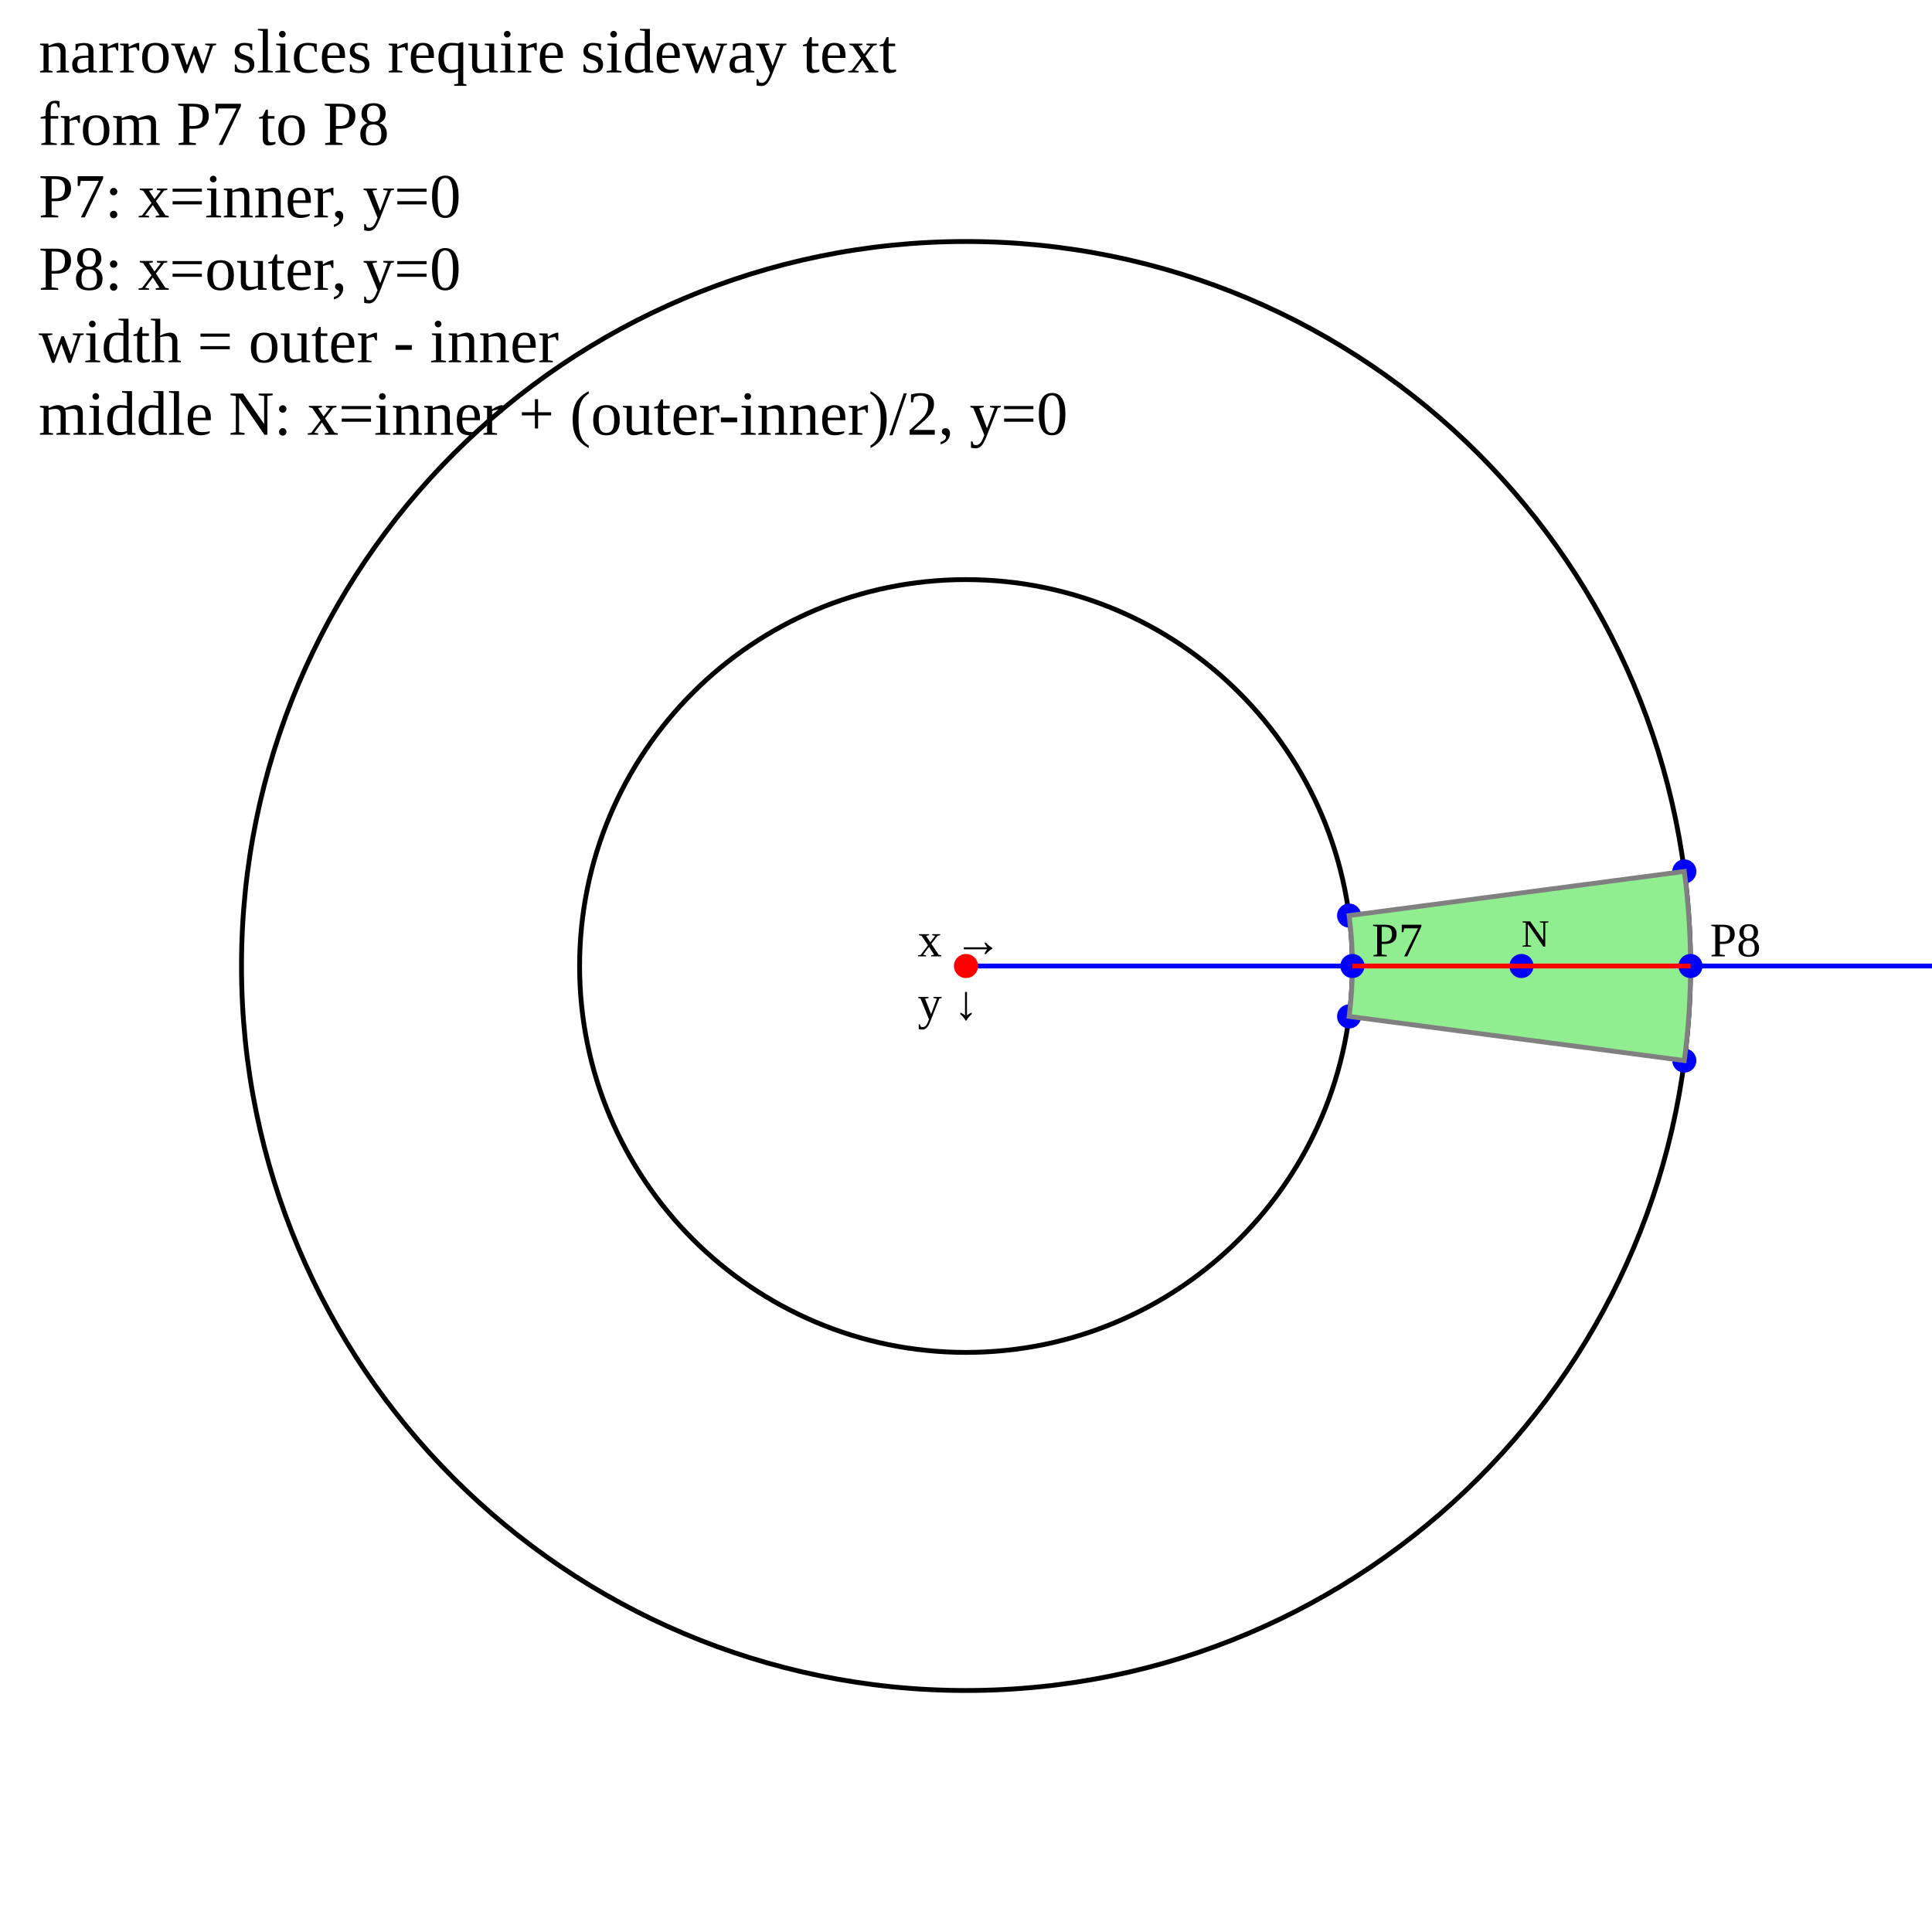
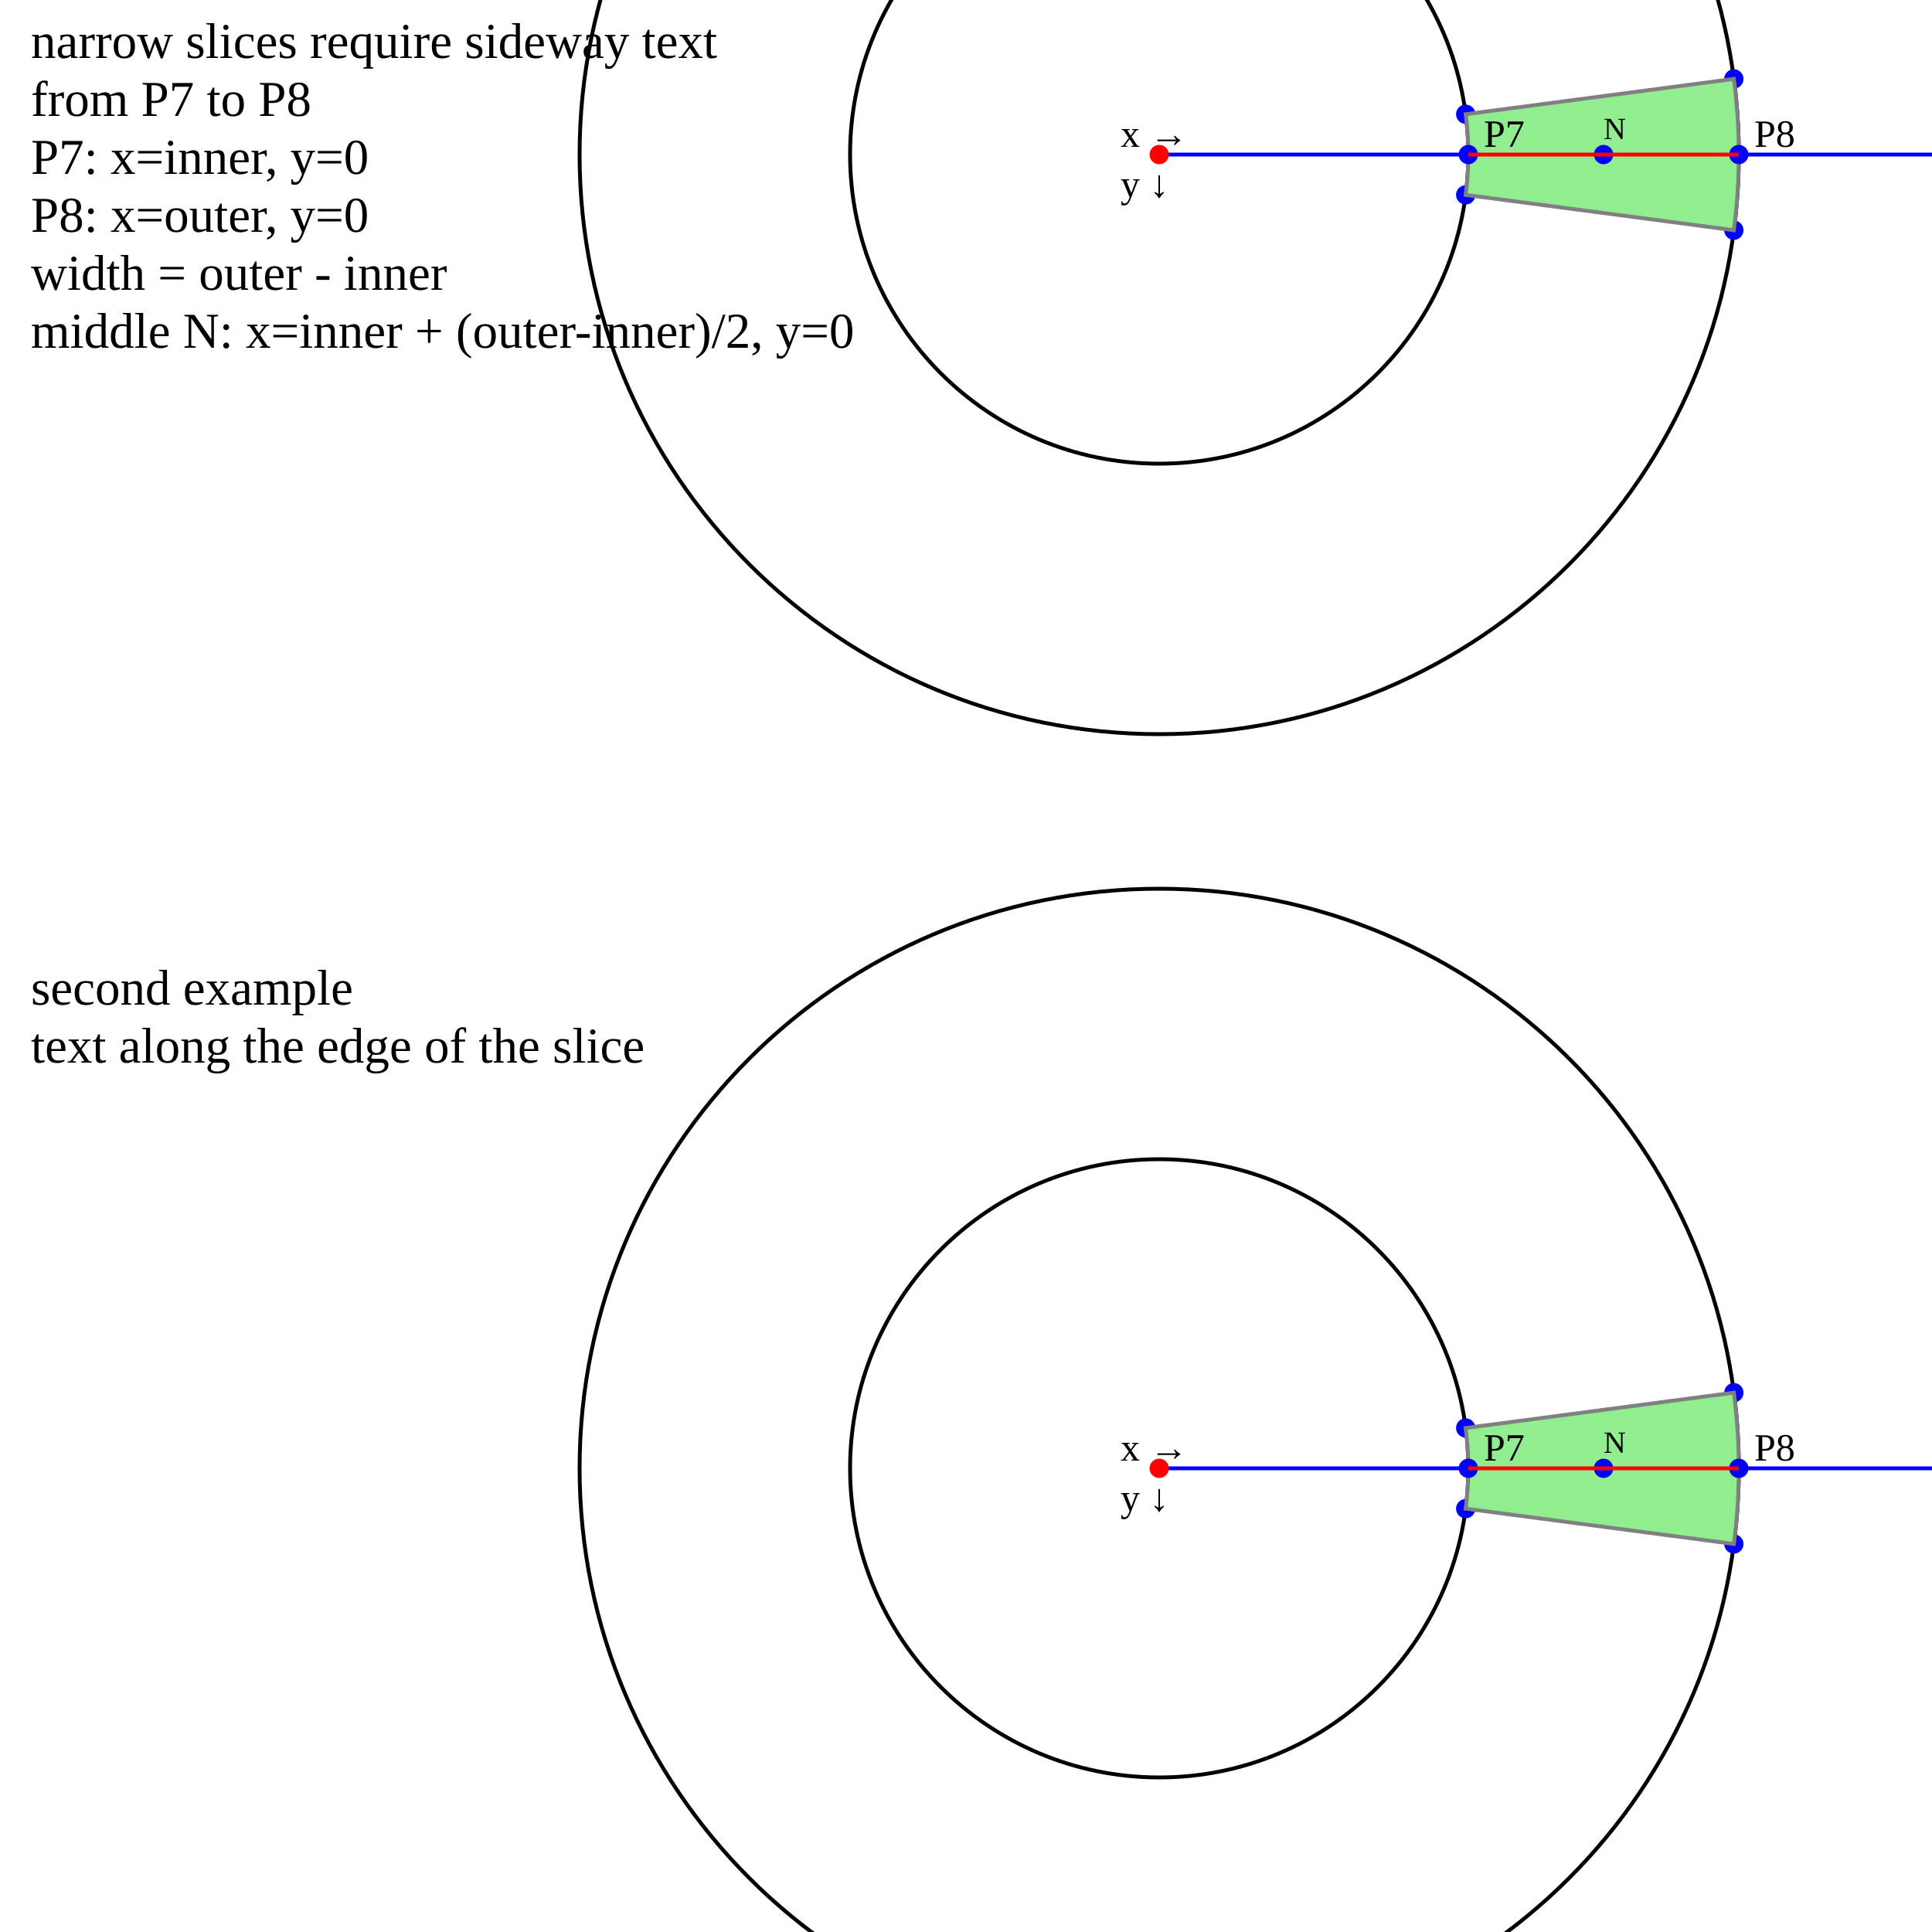
- <svg xmlns="http://www.w3.org/2000/svg" width="400pt" height="400pt" viewBox="0.00 0.00 400.00 400.00" version="1.1">
+ <svg xmlns="http://www.w3.org/2000/svg" width="500pt" height="500pt" viewBox="0.00 0.00 500.00 500.00" version="1.1">
  <text font-size="13" font-family="Times New Roman,serif" x="8" y="15">narrow slices require sideway text</text>
  <text font-size="13" font-family="Times New Roman,serif" x="8" y="30">from P7 to P8</text>
  <text font-size="13" font-family="Times New Roman,serif" x="8" y="45">P7: x=inner, y=0</text>
  <text font-size="13" font-family="Times New Roman,serif" x="8" y="60">P8: x=outer, y=0</text>
  <text font-size="13" font-family="Times New Roman,serif" x="8" y="75">width = outer - inner</text>
  <text font-size="13" font-family="Times New Roman,serif" x="8" y="90">middle N: x=inner + (outer-inner)/2, y=0</text>
-   <path d="M200.0,200.0 400.0,200.0" style="stroke:blue;" />
-   <circle cx="200.0" cy="200.0" fill="red" stroke="red" r="2" />
-   <circle cx="200.0" cy="200.0" fill="none" stroke="black" r="80" />
-   <circle cx="200.0" cy="200.0" fill="none" stroke="black" r="150" />
-   <text font-size="10" font-family="Times New Roman,serif" x="190.0" y="198.0">x →</text>
-   <text font-size="10" font-family="Times New Roman,serif" x="190.0" y="211.0">y ↓</text>
-   <g transform="translate(200.0,200.0)">
+   <text font-size="13" font-family="Times New Roman,serif" x="8" y="260">second example</text>
+   <text font-size="13" font-family="Times New Roman,serif" x="8" y="275">text along the edge of the slice</text>
+   <path d="M300,40 550.0,40" style="stroke:blue;" />
+   <circle cx="300" cy="40" fill="red" stroke="red" r="2" />
+   <circle cx="300" cy="40" fill="none" stroke="black" r="80" />
+   <circle cx="300" cy="40" fill="none" stroke="black" r="150" />
+   <text font-size="10" font-family="Times New Roman,serif" x="290" y="38">x →</text>
+   <text font-size="10" font-family="Times New Roman,serif" x="290" y="51">y ↓</text>
+   <g transform="translate(300,40)">
+     <circle cx="79.32" cy="-10.44" fill="blue" stroke="blue" r="2" />
+     <circle cx="79.32" cy="10.44" fill="blue" stroke="blue" r="2" />
+     <circle cx="148.72" cy="19.58" fill="blue" stroke="blue" r="2" />
+     <circle cx="148.72" cy="-19.58" fill="blue" stroke="blue" r="2" />
+     <path style="stroke:grey; fill:lightgreen;" d="M79.32,-10.44 A80,80 0 0 1 79.32,10.44 L148.72,19.58 A150,150 0 0 0 148.72,-19.58 z" />
+     <circle cx="80" cy="0" fill="blue" stroke="blue" r="2" />
+     <text font-size="10" font-family="Times New Roman,serif" x="84" y="-2">P7</text>
+     <circle cx="150" cy="0" fill="blue" stroke="blue" r="2" />
+     <text font-size="10" font-family="Times New Roman,serif" x="154" y="-2">P8</text>
+     <circle cx="115.0" cy="0" fill="blue" stroke="blue" r="2" />
+     <text font-size="8" font-family="Times New Roman,serif" x="115.0" y="-4">N</text>
+     <path d="M80,0 150,0" style="stroke:red;" />
+   </g>
+   <path d="M300,380 550.0,380" style="stroke:blue;" />
+   <circle cx="300" cy="380" fill="red" stroke="red" r="2" />
+   <circle cx="300" cy="380" fill="none" stroke="black" r="80" />
+   <circle cx="300" cy="380" fill="none" stroke="black" r="150" />
+   <text font-size="10" font-family="Times New Roman,serif" x="290" y="378">x →</text>
+   <text font-size="10" font-family="Times New Roman,serif" x="290" y="391">y ↓</text>
+   <g transform="translate(300,380)">
    <circle cx="79.32" cy="-10.44" fill="blue" stroke="blue" r="2" />
    <circle cx="79.32" cy="10.44" fill="blue" stroke="blue" r="2" />
    <circle cx="148.72" cy="19.58" fill="blue" stroke="blue" r="2" />
    <circle cx="148.72" cy="-19.58" fill="blue" stroke="blue" r="2" />
    <path style="stroke:grey; fill:lightgreen;" d="M79.32,-10.44 A80,80 0 0 1 79.32,10.44 L148.72,19.58 A150,150 0 0 0 148.72,-19.58 z" />
    <circle cx="80" cy="0" fill="blue" stroke="blue" r="2" />
    <text font-size="10" font-family="Times New Roman,serif" x="84" y="-2">P7</text>
    <circle cx="150" cy="0" fill="blue" stroke="blue" r="2" />
    <text font-size="10" font-family="Times New Roman,serif" x="154" y="-2">P8</text>
    <circle cx="115.0" cy="0" fill="blue" stroke="blue" r="2" />
    <text font-size="8" font-family="Times New Roman,serif" x="115.0" y="-4">N</text>
    <path d="M80,0 150,0" style="stroke:red;" />
  </g>
</svg>
